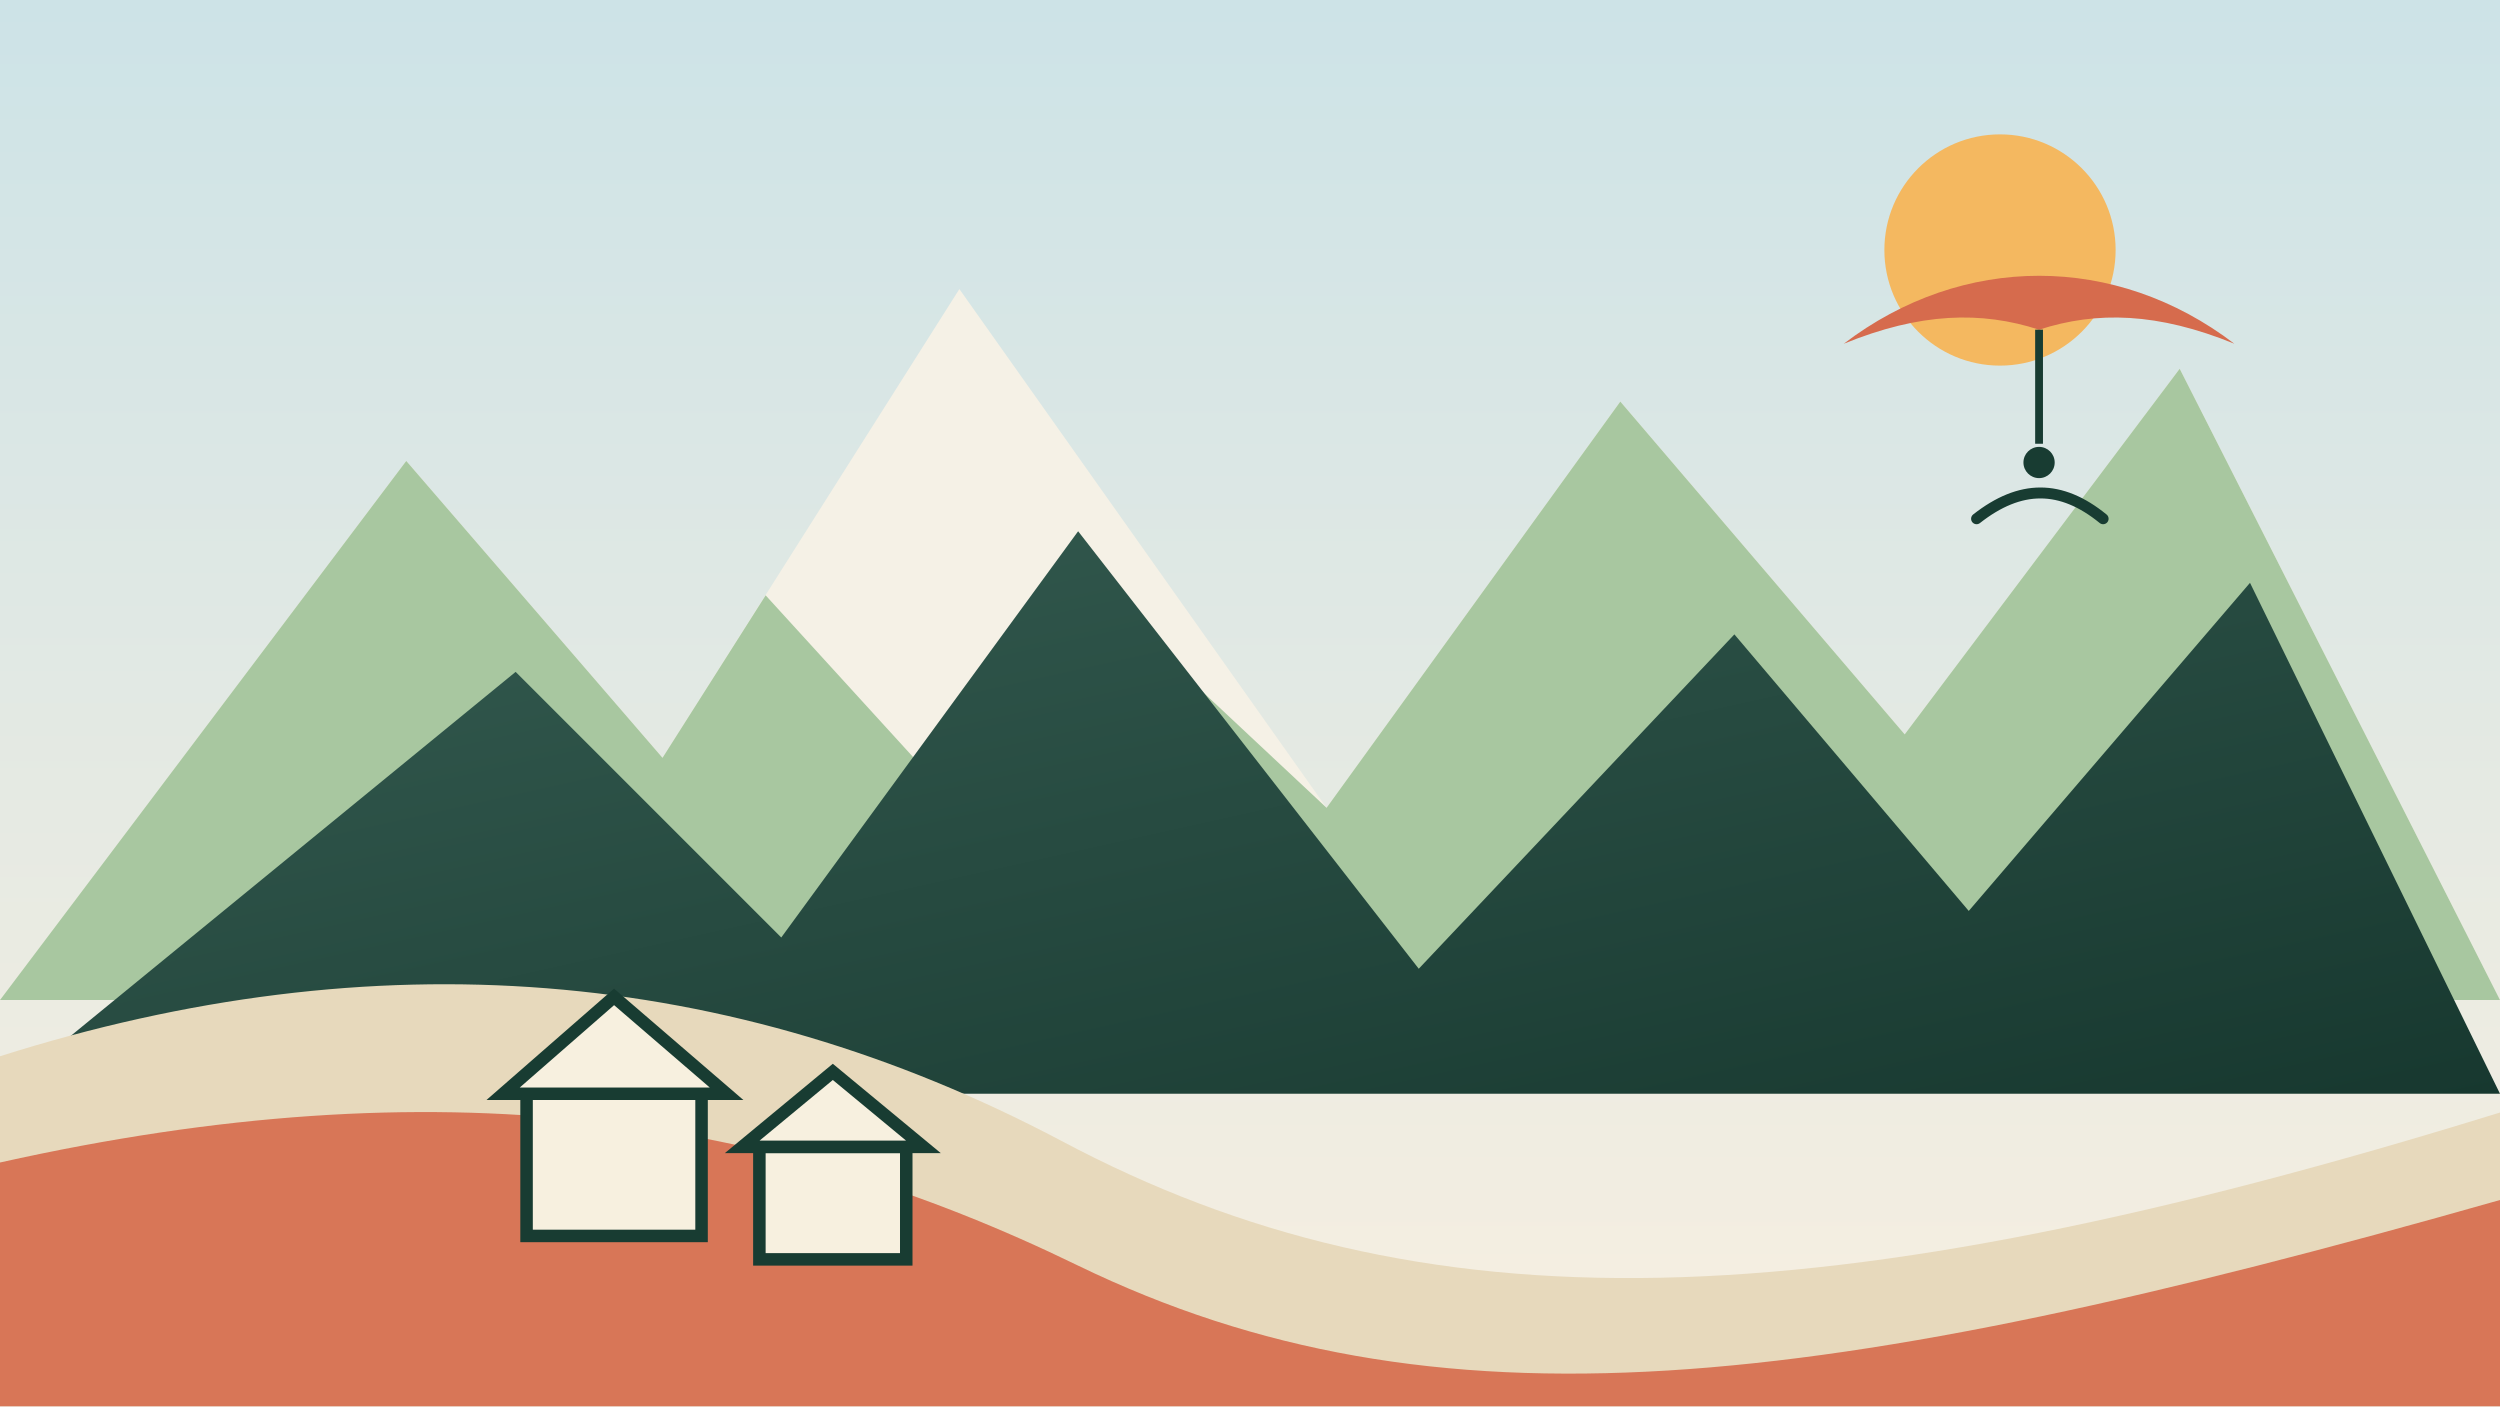
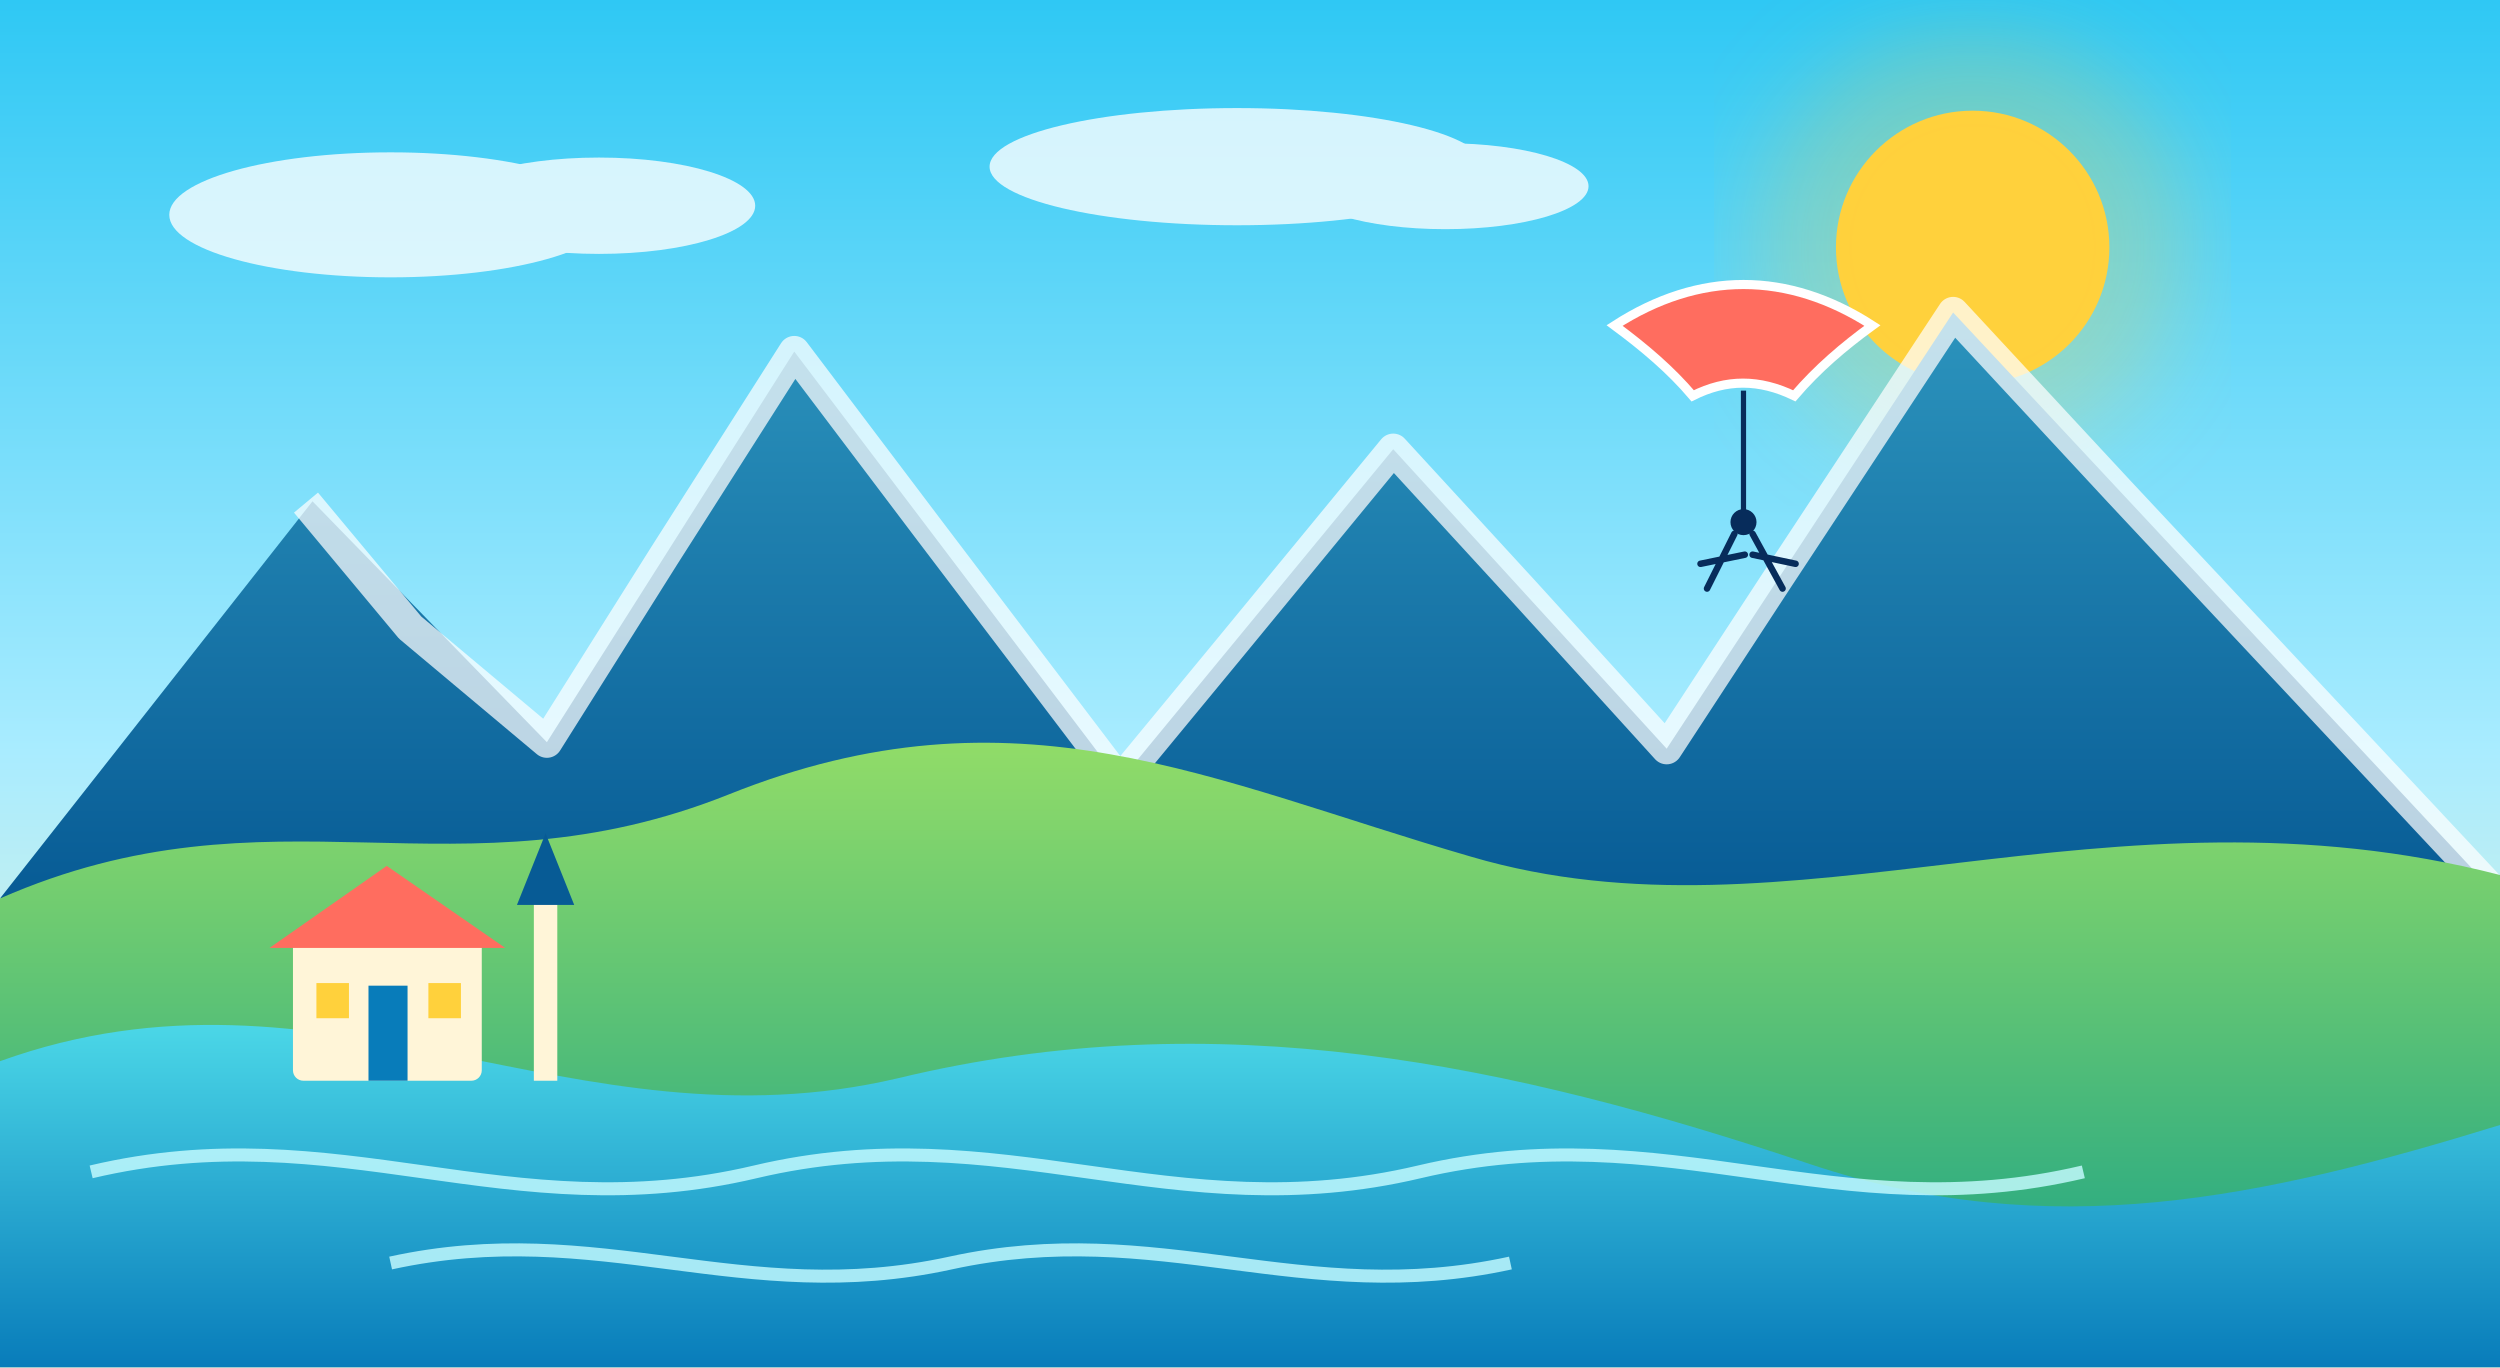
- <svg xmlns="http://www.w3.org/2000/svg" viewBox="0 0 1600 900" role="img" aria-labelledby="title desc">
+ <svg xmlns="http://www.w3.org/2000/svg" viewBox="0 0 1920 1050" preserveAspectRatio="xMidYMid slice">
  <defs>
    <linearGradient id="sky" x1="0" y1="0" x2="0" y2="1">
-       <stop offset="0" stop-color="#cde3e7" />
-       <stop offset="1" stop-color="#f8efe0" />
+       <stop stop-color="#2fc8f4" />
+       <stop offset=".55" stop-color="#a9ecff" />
+       <stop offset="1" stop-color="#fff5c9" />
    </linearGradient>
-     <linearGradient id="mount" x1="0" y1="0" x2="1" y2="1">
-       <stop offset="0" stop-color="#365d52" />
-       <stop offset="1" stop-color="#17382f" />
+     <linearGradient id="m1" x1="0" y1="0" x2="0" y2="1">
+       <stop stop-color="#2c94bd" />
+       <stop offset="1" stop-color="#075b95" />
    </linearGradient>
+     <linearGradient id="grass" x1="0" y1="0" x2="0" y2="1">
+       <stop stop-color="#91dc68" />
+       <stop offset="1" stop-color="#139f88" />
+     </linearGradient>
+     <linearGradient id="lake" x1="0" y1="0" x2="0" y2="1">
+       <stop stop-color="#4bd7e7" />
+       <stop offset="1" stop-color="#087cba" />
+     </linearGradient>
+     <filter id="blur">
+       <feGaussianBlur stdDeviation="35" />
+     </filter>
  </defs>
-   <rect width="1600" height="900" fill="url(#sky)" />
-   <circle cx="1280" cy="160" r="74" fill="#f4b860" />
-   <path d="M0 640 260 295l164 190 190-300 235 332 188-260 182 213 176-234 205 404Z" fill="#f5f1e6" />
-   <path d="m260 295 164 190 66-104 124 136 94-132 141 132 188-260 182 213 176-234 205 404H0Z" fill="#a8c7a0" />
-   <path d="M0 700 330 430l170 170 190-260 218 280 202-214 150 177 180-210 160 327Z" fill="url(#mount)" />
-   <path d="M0 676c240-76 467-58 679 54 231 123 485 117 921-18v188H0Z" fill="#e7d9bc" />
-   <path d="M0 744c282-63 493-30 690 66 229 111 474 82 910-42v132H0Z" fill="#d66b4d" opacity=".9" />
-   <g fill="#f7f0df" stroke="#183c32" stroke-width="8">
-     <path d="M337 700h112v91H337z" />
-     <path d="m322 700 71-62 72 62Z" />
-     <path d="M486 734h94v72h-94z" />
-     <path d="m475 734 58-48 58 48Z" />
+   <rect width="1920" height="1050" fill="url(#sky)" />
+   <circle cx="1515" cy="190" r="105" fill="#ffd13c" />
+   <circle cx="1515" cy="190" r="165" fill="#ffd13c" opacity=".25" filter="url(#blur)" />
+   <g fill="#fff" opacity=".78">
+     <ellipse cx="300" cy="165" rx="170" ry="48" />
+     <ellipse cx="460" cy="158" rx="120" ry="37" />
+     <ellipse cx="950" cy="128" rx="190" ry="45" />
+     <ellipse cx="1110" cy="143" rx="110" ry="33" />
  </g>
-   <path d="M1180 220c76-58 174-58 250 0-49-20-88-21-125-9-37-12-76-11-125 9Z" fill="#d66b4d" />
-   <path d="M1305 211v73" stroke="#183c32" stroke-width="5" />
-   <circle cx="1305" cy="296" r="10" fill="#183c32" />
-   <path d="M1265 332c28-22 54-22 81 0" fill="none" stroke="#183c32" stroke-width="7" stroke-linecap="round" />
+   <path d="M0 690 240 385l180 185 190-300 250 330 210-255 210 230 220-335 420 450H0Z" fill="url(#m1)" />
+   <path d="m235 386 80 96 105 88 90-143 100-157 102 135 148 195 85-103 125-152 101 110 109 120 85-130 135-205 128 138 292 312" fill="none" stroke="#fff" stroke-width="24" opacity=".72" stroke-linejoin="round" />
+   <path d="M0 690c210-92 350 4 560-80 220-88 370-10 570 48 245 72 488-64 790 14v378H0Z" fill="url(#grass)" />
+   <path d="M0 815c250-90 440 72 690 13 245-59 470-11 700 66 185 62 348 26 530-30v186H0Z" fill="url(#lake)" />
+   <g fill="none" stroke="#c6fbff" stroke-width="10" opacity=".82">
+     <path d="M70 900c190-45 320 45 510 0s320 45 510 0 320 45 510 0" />
+     <path d="M300 970c160-35 270 35 430 0s270 35 430 0" />
+   </g>
+   <g transform="translate(225 625)">
+     <rect x="0" y="95" width="145" height="110" rx="8" fill="#fff5d8" />
+     <path d="M-18 103 72 40l91 63Z" fill="#ff6d5f" />
+     <rect x="58" y="132" width="30" height="73" fill="#087cba" />
+     <rect x="18" y="130" width="25" height="27" fill="#ffd13c" />
+     <rect x="104" y="130" width="25" height="27" fill="#ffd13c" />
+     <rect x="185" y="65" width="18" height="140" fill="#fff5d8" />
+     <path d="m172 70 22-55 22 55Z" fill="#075b95" />
+   </g>
+   <g transform="translate(1240 250)">
+     <path d="M0 0c65-42 133-42 198 0-22 16-42 33-60 54-27-13-52-13-78 0C43 34 23 17 0 0Z" fill="#ff6d5f" stroke="#fff" stroke-width="7" />
+     <path d="M99 50v94" stroke="#072c5b" stroke-width="4" />
+     <circle cx="99" cy="151" r="10" fill="#072c5b" />
+     <path d="m92 160-21 42m35-42 23 42m-29-26-34 7m40-7 33 7" stroke="#072c5b" stroke-width="5" stroke-linecap="round" />
+   </g>
</svg>
